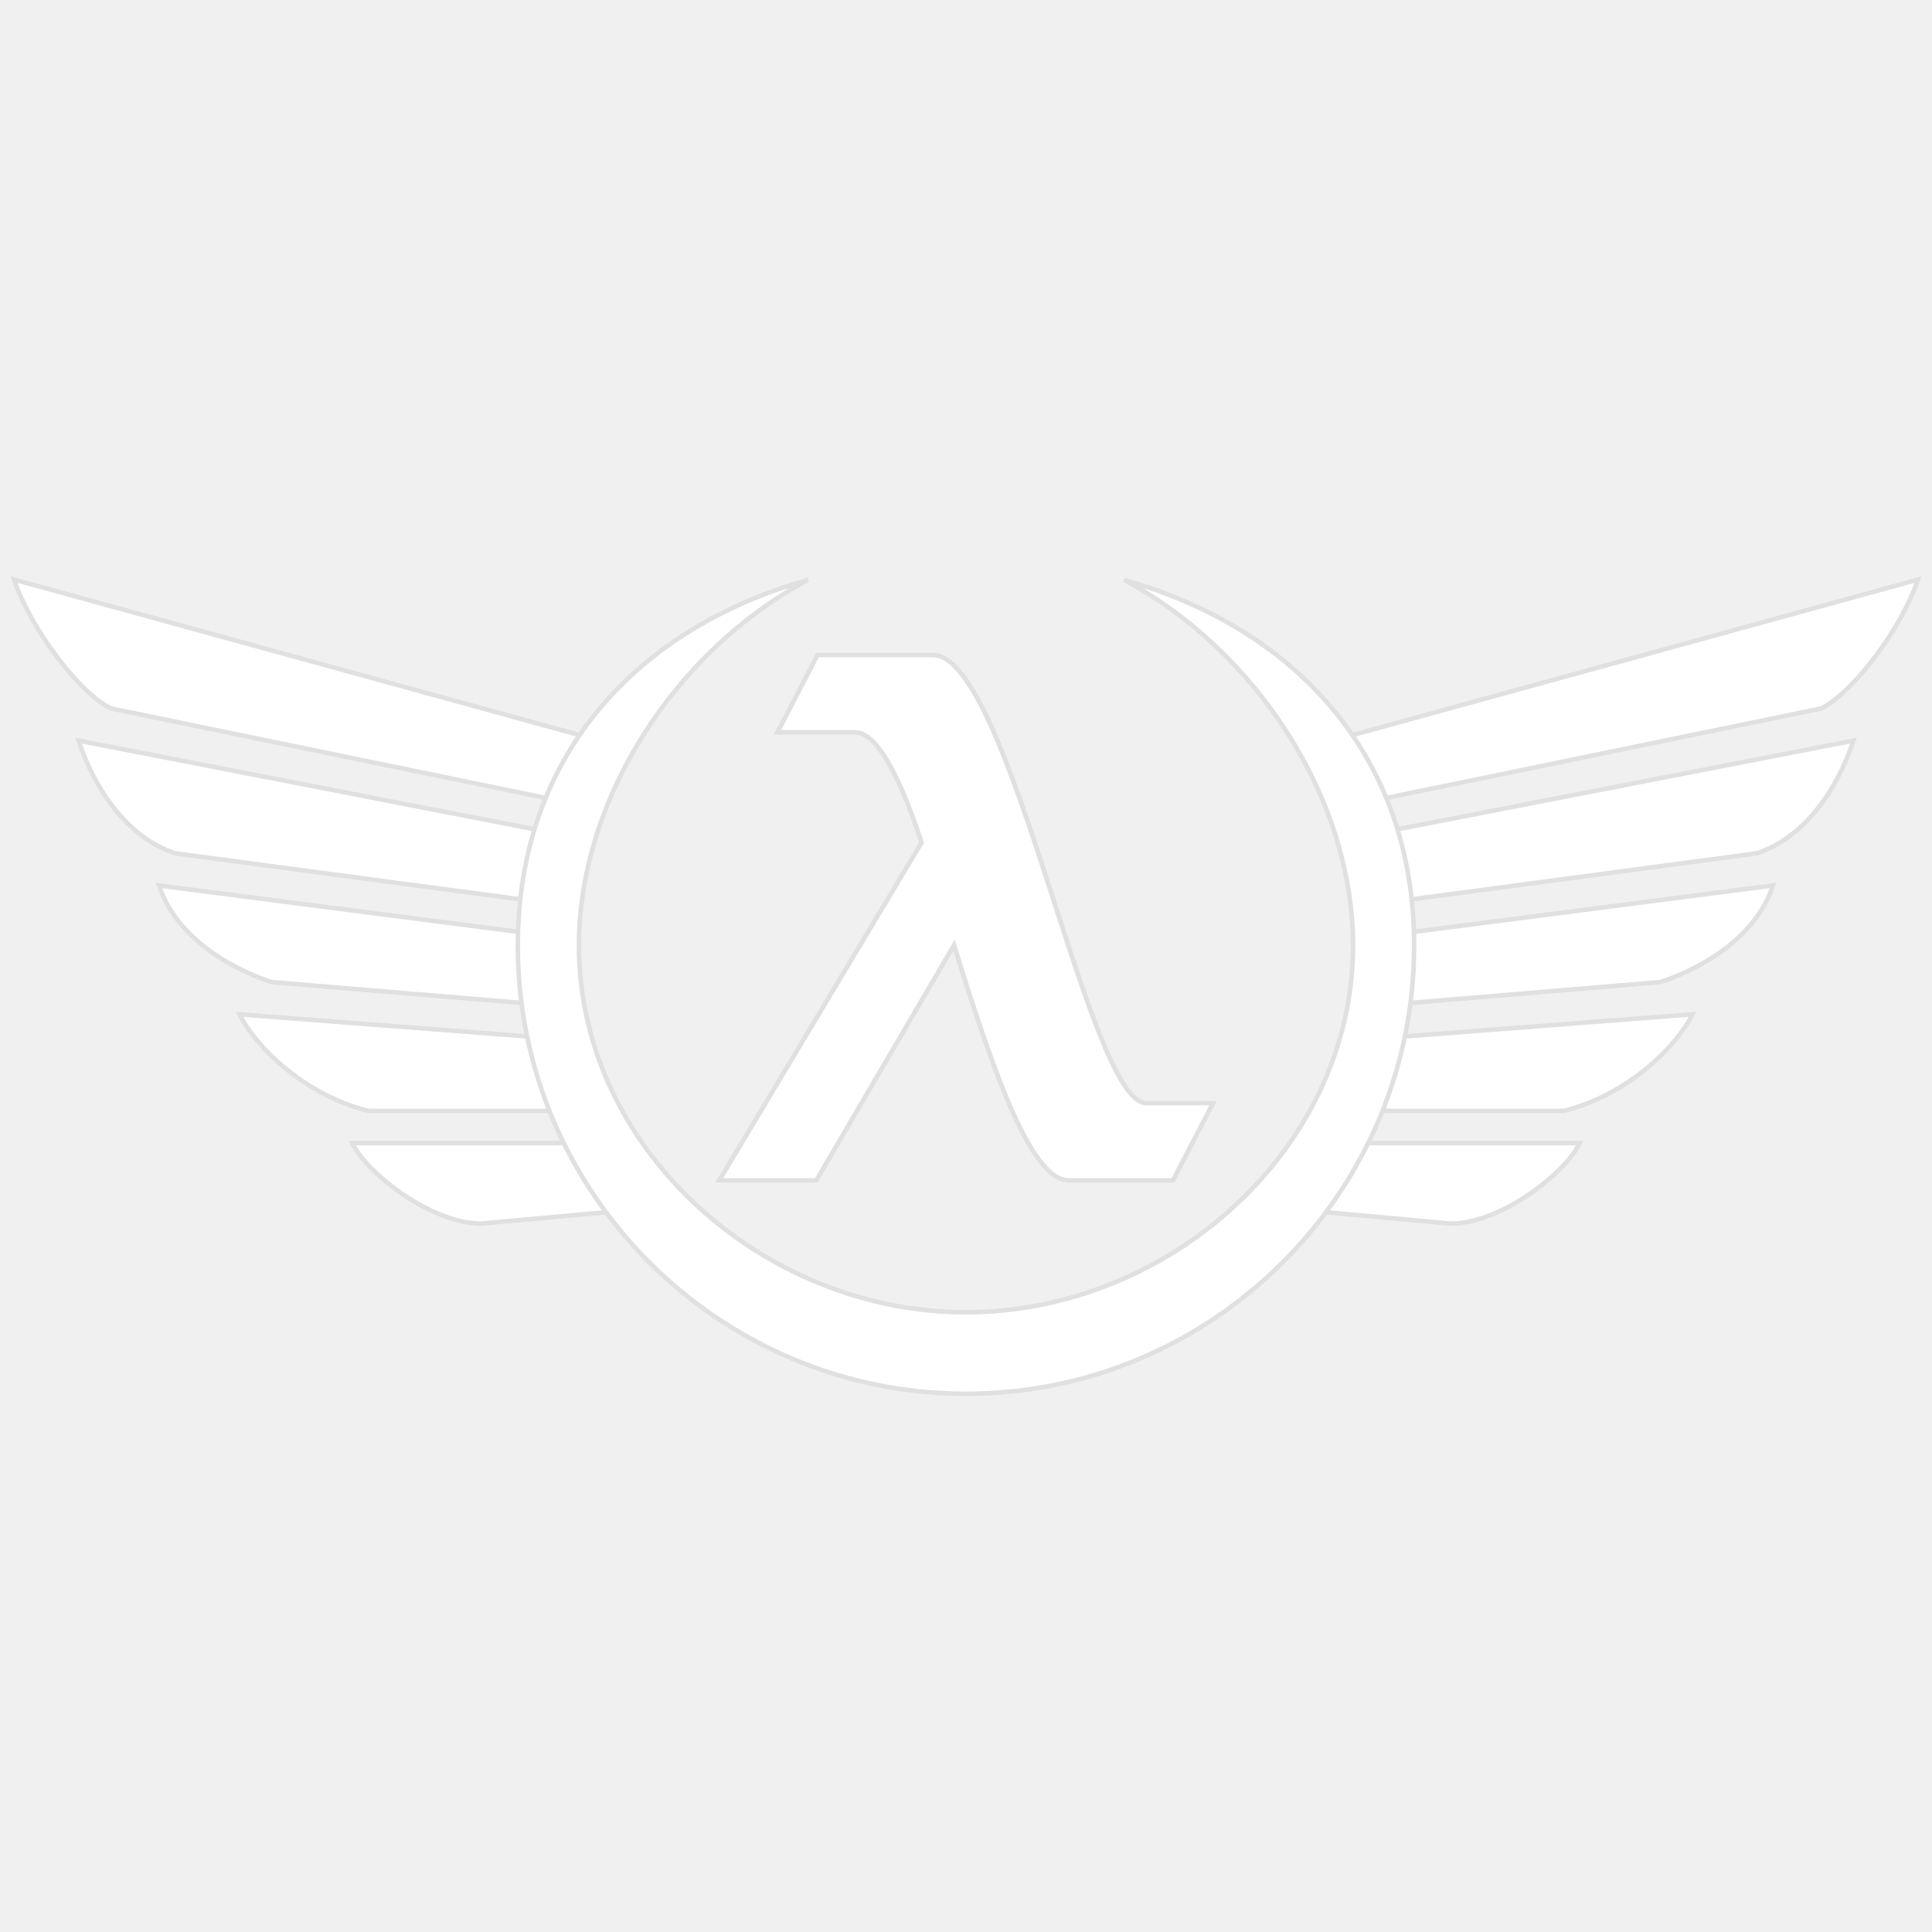
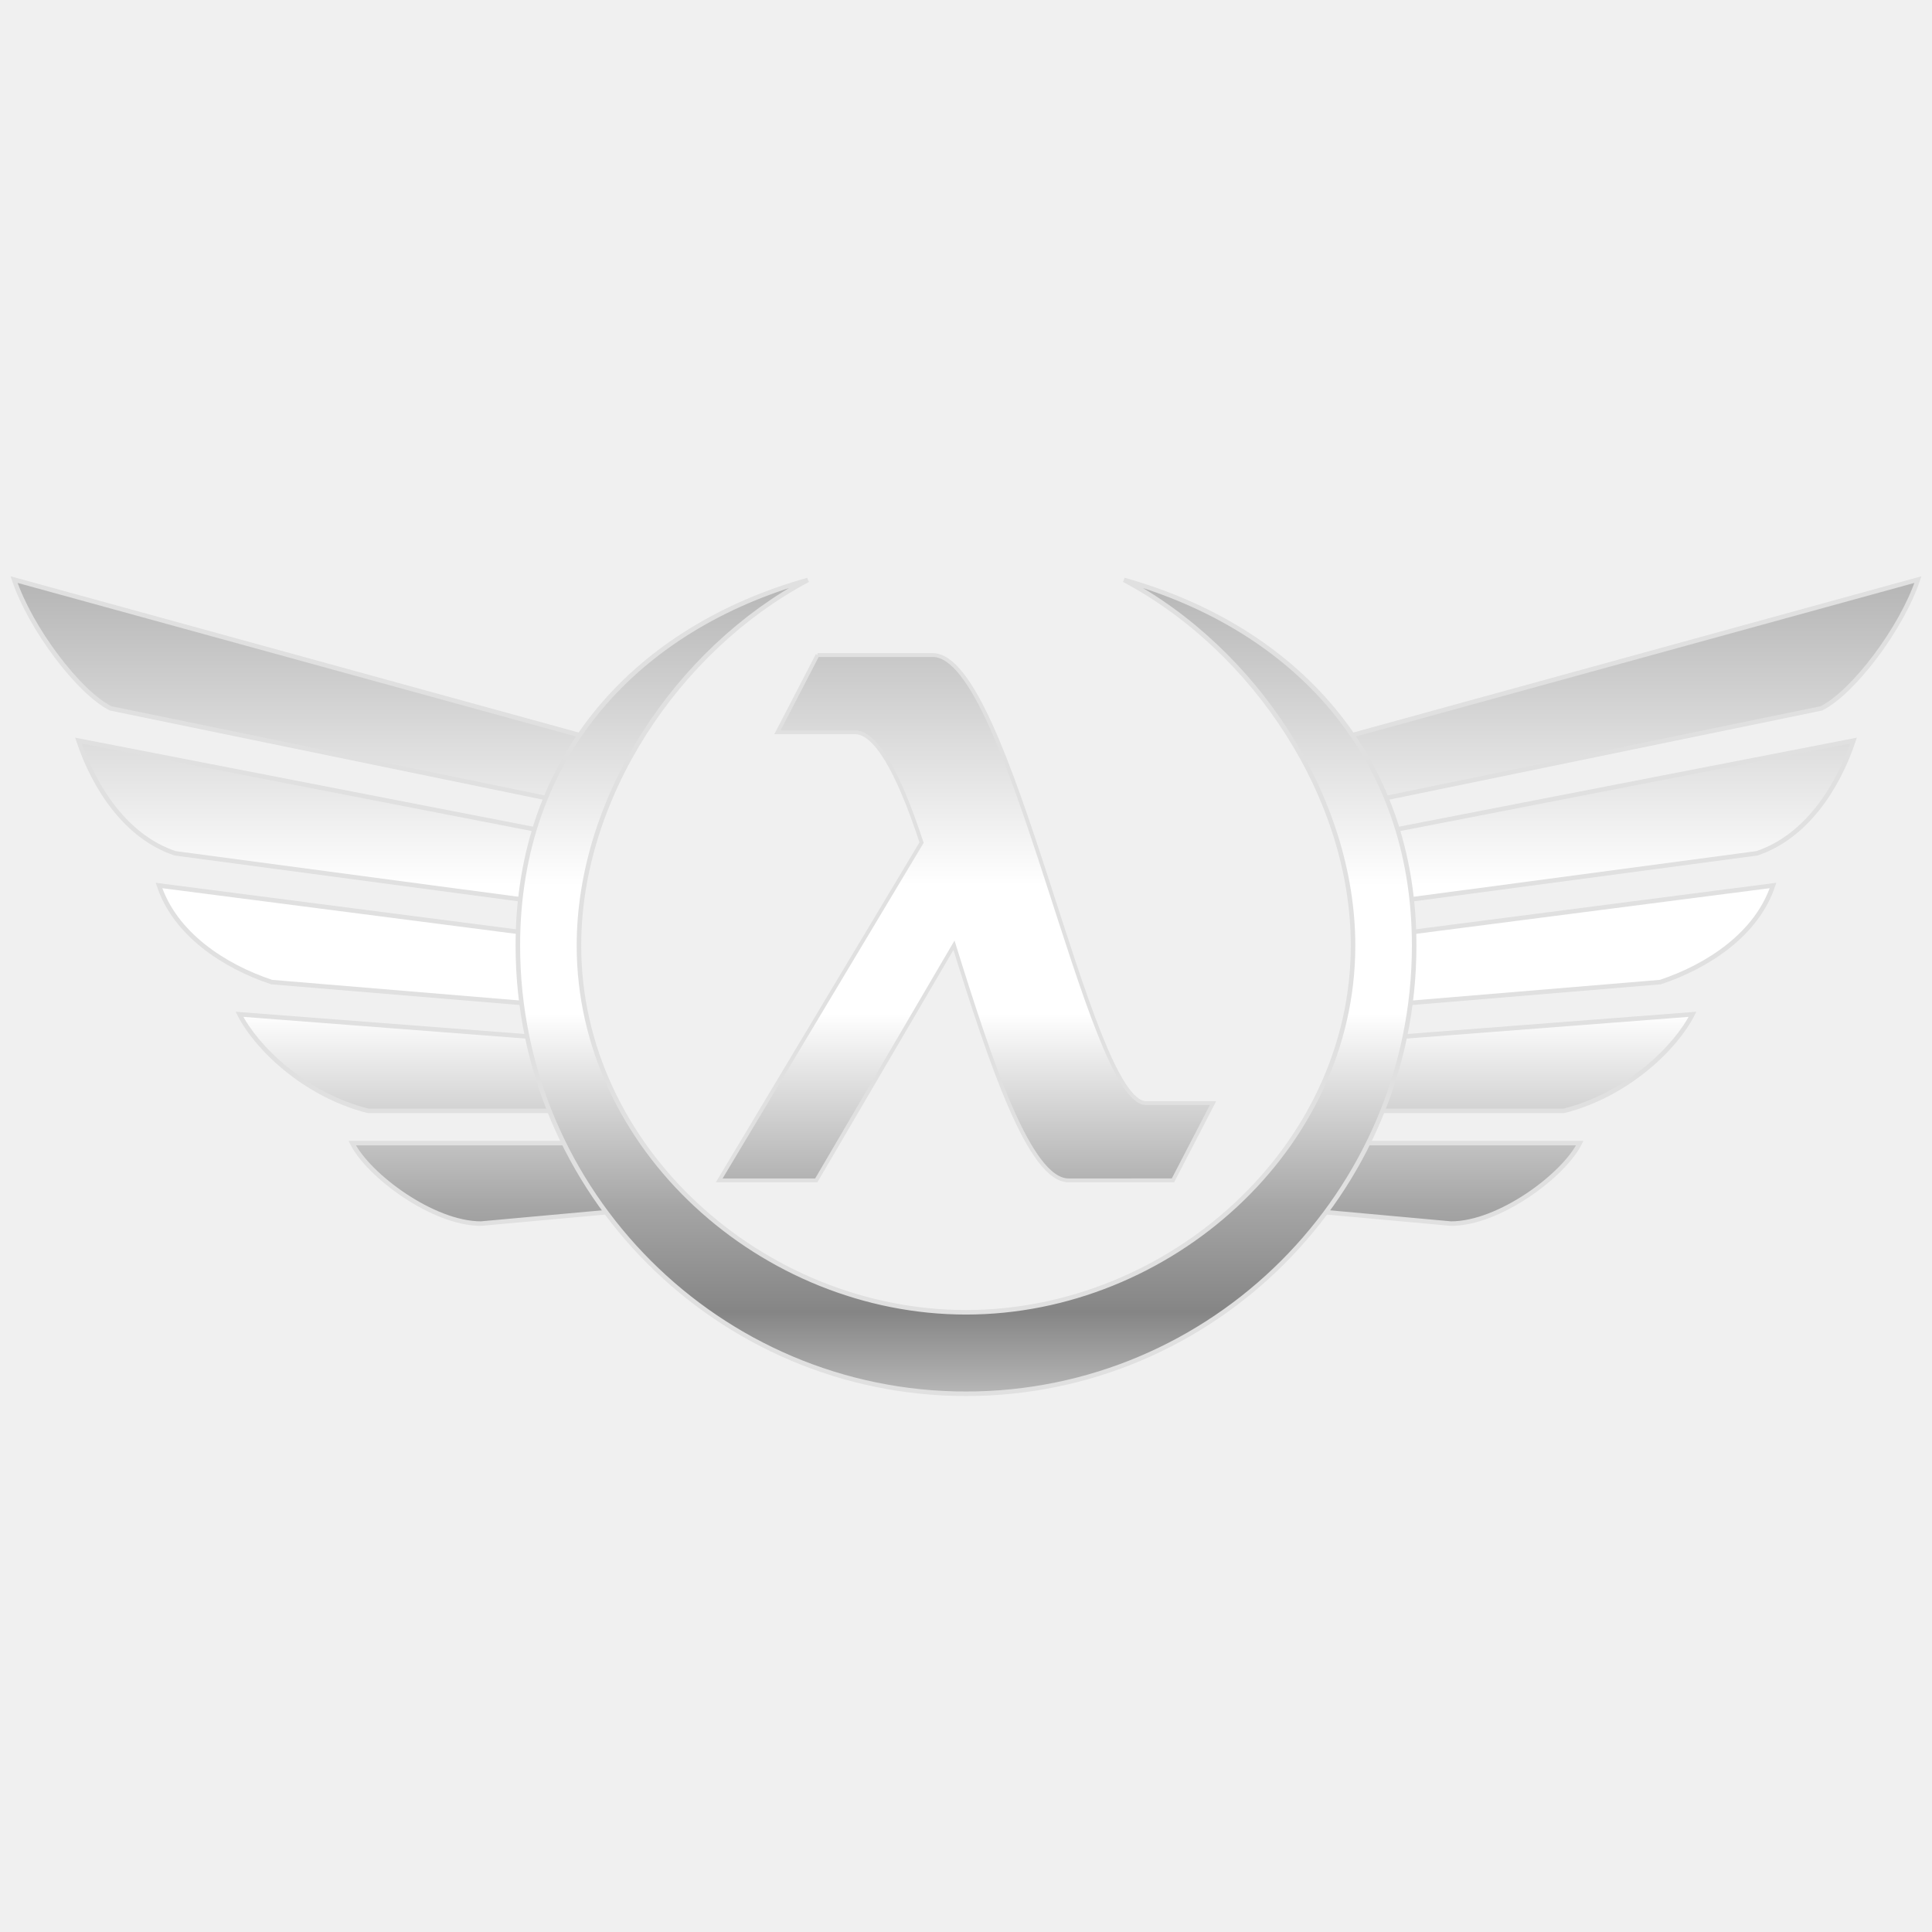
- <svg xmlns="http://www.w3.org/2000/svg" xmlns:ns1="http://www.openswatchbook.org/uri/2009/osb" xmlns:xlink="http://www.w3.org/1999/xlink" version="1.1" id="svg2" viewBox="0 0 120 120" height="128" width="128">
+ <svg xmlns="http://www.w3.org/2000/svg" xmlns:ns1="http://www.openswatchbook.org/uri/2009/osb" xmlns:xlink="http://www.w3.org/1999/xlink" width="128" height="128" viewBox="0 0 120 120" id="svg2" version="1.1">
  <defs id="defs4">
-     <linearGradient ns1:paint="solid" id="linearGradient4156">
-       <stop id="stop4158" offset="0" style="stop-color:#000000;stop-opacity:1;" />
+     <linearGradient id="linearGradient4598">
+       <stop style="stop-color:#bbbbbb;stop-opacity:1" offset="0" id="stop4586" />
+       <stop id="stop4588" offset="0.106" style="stop-color:#858585;stop-opacity:1" />
+       <stop id="stop4590" offset="0.231" style="stop-color:#a5a5a5;stop-opacity:1" />
+       <stop id="stop4592" offset="0.462" style="stop-color:#ffffff;stop-opacity:1" />
+       <stop style="stop-color:#ffffff;stop-opacity:1" offset="0.615" id="stop4594" />
+       <stop style="stop-color:#b1b1b1;stop-opacity:1" offset="1" id="stop4596" />
    </linearGradient>
-     <clipPath clipPathUnits="userSpaceOnUse" id="clipPath8838">
+     <linearGradient id="linearGradient4156" ns1:paint="solid">
+       <stop style="stop-color:#000000;stop-opacity:1;" offset="0" id="stop4158" />
+     </linearGradient>
+     <clipPath id="clipPath8838" clipPathUnits="userSpaceOnUse">
      <g id="use8840" />
    </clipPath>
-     <clipPath clipPathUnits="userSpaceOnUse" id="clipPath5145">
-       <path id="path5147" d="m 2.471,939.088 v 54.999 H 122.471 v -54.999 z m 60,3.43 a 25.306,25.306 0 0 1 25.305,25.305 25.306,25.306 0 0 1 -25.305,25.307 25.306,25.306 0 0 1 -25.305,-25.307 25.306,25.306 0 0 1 25.305,-25.305 z" style="opacity:1;fill:#68ffff;fill-opacity:0.431;fill-rule:evenodd;stroke:none;stroke-width:3.75;stroke-miterlimit:4;stroke-dasharray:none;stroke-opacity:1" />
+     <clipPath id="clipPath5145" clipPathUnits="userSpaceOnUse">
+       <path style="opacity:1;fill:#68ffff;fill-opacity:0.431;fill-rule:evenodd;stroke:none;stroke-width:3.75;stroke-miterlimit:4;stroke-dasharray:none;stroke-opacity:1" d="m 2.471,939.088 v 54.999 H 122.471 v -54.999 z m 60,3.43 a 25.306,25.306 0 0 1 25.305,25.305 25.306,25.306 0 0 1 -25.305,25.307 25.306,25.306 0 0 1 -25.305,-25.307 25.306,25.306 0 0 1 25.305,-25.305 z" id="path5147" />
    </clipPath>
+     <linearGradient xlink:href="#linearGradient4598" id="linearGradient4902" x1="62.471" y1="996.088" x2="62.471" y2="944.088" gradientUnits="userSpaceOnUse" />
+     <linearGradient xlink:href="#linearGradient4598" id="linearGradient4919" x1="232.828" y1="109.028" x2="232.828" y2="34.361" gradientUnits="userSpaceOnUse" />
+     <linearGradient xlink:href="#linearGradient4598" id="linearGradient4921" x1="223.069" y1="33.769" x2="223.069" y2="-14.231" gradientUnits="userSpaceOnUse" />
+     <linearGradient xlink:href="#linearGradient4598" id="linearGradient4935" gradientUnits="userSpaceOnUse" x1="3.129" y1="965.056" x2="43.486" y2="965.056" />
  </defs>
-   <g id="layer1" transform="translate(0,-932.3622)" style="display:inline" />
-   <g id="layer2" transform="translate(0,-932.3622)" style="display:inline">
-     <g id="g5013" transform="translate(-2.470685,23.27407)">
-       <g id="g5143" clip-path="url(#clipPath5145)" style="stroke:#e0e0e0;stroke-width:0.281;stroke-miterlimit:4;stroke-dasharray:none;stroke-opacity:1">
-         <use style="display:inline;stroke:#e0e0e0;stroke-width:0.281;stroke-miterlimit:4;stroke-dasharray:none;stroke-opacity:1" transform="matrix(-1,0,0,1,124.9414,0)" height="100%" width="100%" id="use4567" xlink:href="#g4518" y="0" x="0" />
-         <g style="display:inline;stroke:#e0e0e0;stroke-width:0.281;stroke-miterlimit:4;stroke-dasharray:none;stroke-opacity:1" transform="translate(-3.125,4.000004)" id="g4518">
-           <path style="fill:#ffffff;fill-opacity:1;fill-rule:evenodd;stroke:#e0e0e0;stroke-width:0.281;stroke-linecap:butt;stroke-linejoin:miter;stroke-miterlimit:4;stroke-dasharray:none;stroke-opacity:1" d="m 46.471,952.088 -40,-11 c 1,3 4,7 6,8 l 34,7 z" id="path3704" />
-           <path style="fill:#ffffff;fill-opacity:1;fill-rule:evenodd;stroke:#e0e0e0;stroke-width:0.281;stroke-linecap:butt;stroke-linejoin:miter;stroke-miterlimit:4;stroke-dasharray:none;stroke-opacity:1" d="m 46.471,958.088 -36,-7 c 1,3 3,6 6,7 l 30,4 z" id="path4511" />
-           <path style="fill:#ffffff;fill-opacity:1;fill-rule:evenodd;stroke:#e0e0e0;stroke-width:0.281;stroke-linecap:butt;stroke-linejoin:miter;stroke-miterlimit:4;stroke-dasharray:none;stroke-opacity:1" d="m 46.471,964.088 -31,-4 c 1,3 4,5 7,6 l 24,2 z" id="path4513" />
-           <path id="path4537" d="m 46.471,970.088 -26,-2 c 1,2 4,5 8,6 h 18 z" style="fill:#ffffff;fill-opacity:1;fill-rule:evenodd;stroke:#e0e0e0;stroke-width:0.281;stroke-linecap:butt;stroke-linejoin:miter;stroke-miterlimit:4;stroke-dasharray:none;stroke-opacity:1" />
-           <path style="fill:#ffffff;fill-opacity:1;fill-rule:evenodd;stroke:#e0e0e0;stroke-width:0.281;stroke-linecap:butt;stroke-linejoin:miter;stroke-miterlimit:4;stroke-dasharray:none;stroke-opacity:1" d="m 46.471,976.088 h -19 c 1,2 5,5 8,5 l 11,-1 z" id="path4543" />
+   <g style="display:inline" transform="translate(0,-932.3622)" id="layer1" />
+   <g style="display:inline" transform="translate(0,-932.3622)" id="layer2">
+     <g transform="translate(-2.470685,23.27407)" id="g5013" style="fill-opacity:1.0;fill:url(#linearGradient4902)">
+       <g style="stroke:#e0e0e0;stroke-width:0.281;stroke-miterlimit:4;stroke-dasharray:none;stroke-opacity:1;fill-opacity:1.0;fill:url(#linearGradient4902)" clip-path="url(#clipPath5145)" id="g5143">
+         <use x="0" y="0" xlink:href="#g4518" id="use4567" width="100%" height="100%" transform="matrix(-1,0,0,1,124.9414,0)" style="display:inline;stroke:#e0e0e0;stroke-width:0.281;stroke-miterlimit:4;stroke-dasharray:none;stroke-opacity:1;fill-opacity:1.0;fill:url(#linearGradient4935)" />
+         <g id="g4518" style="display:inline;stroke:#e0e0e0;stroke-width:0.281;stroke-miterlimit:4;stroke-dasharray:none;stroke-opacity:1;fill-opacity:1.0;fill:url(#linearGradient4902)">
+           <path id="path3704" d="M43.346 956.088C43.346 956.088 3.346 945.088 3.346 945.088C4.346 948.088 7.346 952.088 9.346 953.088C9.346 953.088 43.346 960.088 43.346 960.088C43.346 960.088 43.346 956.088 43.346 956.088" style="fill:url(#linearGradient4902);fill-opacity:1.0;fill-rule:evenodd;stroke:#e0e0e0;stroke-width:0.281;stroke-linecap:butt;stroke-linejoin:miter;stroke-miterlimit:4;stroke-dasharray:none;stroke-opacity:1" />
+           <path id="path4511" d="M43.346 962.088C43.346 962.088 7.346 955.088 7.346 955.088C8.346 958.088 10.346 961.088 13.346 962.088C13.346 962.088 43.346 966.088 43.346 966.088C43.346 966.088 43.346 962.088 43.346 962.088" style="fill:url(#linearGradient4902);fill-opacity:1.0;fill-rule:evenodd;stroke:#e0e0e0;stroke-width:0.281;stroke-linecap:butt;stroke-linejoin:miter;stroke-miterlimit:4;stroke-dasharray:none;stroke-opacity:1" />
+           <path id="path4513" d="M43.346 968.088C43.346 968.088 12.346 964.088 12.346 964.088C13.346 967.088 16.346 969.088 19.346 970.088C19.346 970.088 43.346 972.088 43.346 972.088C43.346 972.088 43.346 968.088 43.346 968.088" style="fill:url(#linearGradient4902);fill-opacity:1.0;fill-rule:evenodd;stroke:#e0e0e0;stroke-width:0.281;stroke-linecap:butt;stroke-linejoin:miter;stroke-miterlimit:4;stroke-dasharray:none;stroke-opacity:1" />
+           <path style="fill:url(#linearGradient4902);fill-opacity:1.0;fill-rule:evenodd;stroke:#e0e0e0;stroke-width:0.281;stroke-linecap:butt;stroke-linejoin:miter;stroke-miterlimit:4;stroke-dasharray:none;stroke-opacity:1" d="M43.346 974.088C43.346 974.088 17.346 972.088 17.346 972.088C18.346 974.088 21.346 977.088 25.346 978.088C25.346 978.088 43.346 978.088 43.346 978.088C43.346 978.088 43.346 974.088 43.346 974.088" id="path4537" />
+           <path id="path4543" d="M43.346 980.088C43.346 980.088 24.346 980.088 24.346 980.088C25.346 982.088 29.346 985.088 32.346 985.088C32.346 985.088 43.346 984.088 43.346 984.088C43.346 984.088 43.346 980.088 43.346 980.088" style="fill:url(#linearGradient4902);fill-opacity:1.0;fill-rule:evenodd;stroke:#e0e0e0;stroke-width:0.281;stroke-linecap:butt;stroke-linejoin:miter;stroke-miterlimit:4;stroke-dasharray:none;stroke-opacity:1" />
        </g>
      </g>
-       <g style="display:none;fill:#ffffff;fill-opacity:1" transform="matrix(1.265281,0,0,1.265281,-0.253807,922.3331)" id="g4937">
-         <path d="M 36.538,25.417 7.049,18.847 C 0.657,17.423 0.725,17.804 0.579,18.845 0.441,19.824 1.72,22.021 4.754,23.28 10.096,25.495 34.088,27.837 34.088,27.837 Z" style="fill:#ffffff;fill-opacity:1;fill-rule:evenodd;stroke:none;stroke-width:0.989;stroke-linecap:butt;stroke-linejoin:miter;stroke-opacity:1" id="use4649" />
-         <use x="0" y="0" xlink:href="#use4649" transform="matrix(0.886327,-0.1364236,0.1989268,0.9848077,-0.2514402,7.917731)" id="use4927" width="100%" height="100%" style="fill:#ffffff;fill-opacity:1;stroke:none" />
-         <use x="0" y="0" xlink:href="#use4649" transform="matrix(0.7517541,-0.2388463,0.3918094,0.9396926,1.065859,15.30127)" id="use4929" width="100%" height="100%" style="fill:#ffffff;fill-opacity:1;stroke:none" />
-         <use x="0" y="0" xlink:href="#use4649" transform="matrix(0.6062178,-0.3055237,0.572787,0.8660254,3.459529,22.33287)" id="use4931" width="100%" height="100%" style="fill:#ffffff;fill-opacity:1;stroke:none" />
-         <use x="0" y="0" xlink:href="#use4649" transform="matrix(0.4596267,-0.3366631,0.7363608,0.7660444,7.094191,28.65595)" id="use4933" width="100%" height="100%" style="fill:#ffffff;fill-opacity:1;stroke:none" />
+       <g style="display:inline;fill:url(#linearGradient4902);fill-opacity:1.0;stroke:#e0e0e0;stroke-width:0.238;stroke-miterlimit:4;stroke-dasharray:none;stroke-opacity:1" id="g4152">
+         <path id="path3338" d="M53.248 949.774C53.248 949.774 50.76 954.572 50.76 954.572C50.76 954.572 55.582 954.572 55.582 954.572C56.83 954.572 58.224 956.896 59.711 961.423C59.711 961.423 47.144 982.403 47.144 982.403C47.144 982.403 53.171 982.403 53.171 982.403C53.171 982.403 61.724 967.799 61.724 967.799C63.994 975.083 66.418 982.403 68.841 982.403C68.841 982.403 75.326 982.402 75.326 982.402C75.326 982.402 77.814 977.604 77.814 977.604C77.814 977.604 73.662 977.604 73.662 977.604C70.046 977.604 65.224 949.774 60.403 949.774C60.403 949.774 53.248 949.774 53.248 949.774" style="fill:url(#linearGradient4902);fill-opacity:1.0;fill-rule:evenodd;stroke:#e0e0e0;stroke-width:0.238;stroke-linecap:butt;stroke-linejoin:miter;stroke-miterlimit:4;stroke-dasharray:none;stroke-opacity:1" />
      </g>
-       <use style="display:none;fill:#ffffff;fill-opacity:1" height="100%" width="100%" transform="matrix(-1,0,0,1,124.9414,0)" id="use4968" xlink:href="#g4937" y="0" x="0" />
-       <g id="g4152" transform="matrix(1.205359,0,0,1.159616,0.1350188,922.8431)" style="display:inline;fill:#ffffff;fill-opacity:1;stroke:#e0e0e0;stroke-width:0.238;stroke-miterlimit:4;stroke-dasharray:none;stroke-opacity:1">
-         <path style="fill:#ffffff;fill-opacity:1;fill-rule:evenodd;stroke:#e0e0e0;stroke-width:0.238;stroke-linecap:butt;stroke-linejoin:miter;stroke-miterlimit:4;stroke-dasharray:none;stroke-opacity:1" d="M 44.064,23.224 42,27.361 h 4 c 1.036,0 2.192,2.005 3.426,5.908 L 39,51.361 h 5 l 7.096,-12.594 c 1.883,6.282 3.894,12.594 5.904,12.594 l 5.38,-4.4e-5 2.064,-4.138 H 61 c -3,0 -7,-24 -11,-24 z" id="path3338" />
-       </g>
-       <path id="path4979" d="m 52.652,945.109 c -10.509,2.956 -18.018,10.829 -18.018,22.713 0,15.344 12.493,27.836 27.836,27.836 15.344,0 27.836,-12.493 27.836,-27.836 0,-11.884 -7.509,-19.757 -18.018,-22.713 8.156,4.342 14.222,13.538 14.222,22.713 0,12.608 -11.432,22.775 -24.04,22.775 -12.608,0 -24.04,-10.167 -24.04,-22.775 0,-9.175 6.066,-18.371 14.222,-22.713 z" style="color:#000000;font-style:normal;font-variant:normal;font-weight:normal;font-stretch:normal;font-size:medium;line-height:normal;font-family:sans-serif;text-indent:0;text-align:start;text-decoration:none;text-decoration-line:none;text-decoration-style:solid;text-decoration-color:#000000;letter-spacing:normal;word-spacing:normal;text-transform:none;writing-mode:lr-tb;direction:ltr;baseline-shift:baseline;text-anchor:start;white-space:normal;clip-rule:nonzero;display:inline;overflow:visible;visibility:visible;opacity:1;isolation:auto;mix-blend-mode:normal;color-interpolation:sRGB;color-interpolation-filters:linearRGB;solid-color:#000000;solid-opacity:1;fill:#ffffff;fill-opacity:1;fill-rule:evenodd;stroke:#e0e0e0;stroke-width:0.281;stroke-linecap:butt;stroke-linejoin:miter;stroke-miterlimit:4;stroke-dasharray:none;stroke-dashoffset:0;stroke-opacity:1;color-rendering:auto;image-rendering:auto;shape-rendering:auto;text-rendering:auto;enable-background:accumulate" />
+       <path style="color:#000000;font-style:normal;font-variant:normal;font-weight:normal;font-stretch:normal;font-size:medium;line-height:normal;font-family:sans-serif;text-indent:0;text-align:start;text-decoration:none;text-decoration-line:none;text-decoration-style:solid;text-decoration-color:#000000;letter-spacing:normal;word-spacing:normal;text-transform:none;writing-mode:lr-tb;direction:ltr;baseline-shift:baseline;text-anchor:start;white-space:normal;clip-rule:nonzero;display:inline;overflow:visible;visibility:visible;opacity:1;isolation:auto;mix-blend-mode:normal;color-interpolation:sRGB;color-interpolation-filters:linearRGB;solid-color:#000000;solid-opacity:1;fill:url(#linearGradient4902);fill-opacity:1.0;fill-rule:evenodd;stroke:#e0e0e0;stroke-width:0.281;stroke-linecap:butt;stroke-linejoin:miter;stroke-miterlimit:4;stroke-dasharray:none;stroke-dashoffset:0;stroke-opacity:1;color-rendering:auto;image-rendering:auto;shape-rendering:auto;text-rendering:auto;enable-background:accumulate" d="M52.652 945.109C42.144 948.065 34.635 955.938 34.635 967.822C34.635 983.166 47.127 995.658 62.471 995.658C77.814 995.658 90.307 983.166 90.307 967.822C90.307 955.938 82.798 948.065 72.289 945.109C80.445 949.451 86.511 958.647 86.511 967.822C86.511 980.431 75.079 990.597 62.471 990.597C49.862 990.597 38.43 980.431 38.43 967.822C38.43 958.647 44.496 949.451 52.652 945.109C52.652 945.109 52.652 945.109 52.652 945.109" id="path4979" />
    </g>
  </g>
-   <g id="layer3" style="display:none" transform="translate(0,-8.000007)">
-     <g aria-label="Blamod" transform="matrix(0.9374999,0,0,0.9374999,-21.77083,38.36809)" style="font-style:italic;font-variant:normal;font-weight:800;font-stretch:normal;font-size:42.667px;line-height:125%;font-family:Overpass;-inkscape-font-specification:'Overpass, Ultra-Bold Italic';font-variant-ligatures:normal;font-variant-caps:normal;font-variant-numeric:normal;font-feature-settings:normal;text-align:start;letter-spacing:-1.5px;word-spacing:0px;writing-mode:lr-tb;text-anchor:start;display:none;fill:#ffffff;fill-opacity:1;stroke:#e0e0e0;stroke-width:0.3;stroke-linecap:butt;stroke-linejoin:miter;stroke-miterlimit:4;stroke-dasharray:none;stroke-opacity:1" id="flowRoot4532">
-       <path d="m 155.661,10.687 -5.248,29.867 h 13.824 c 7.979,0 11.477,-4.352 11.477,-9.344 0,-2.688 -1.28,-5.035 -3.755,-6.101 3.2,-1.536 4.565,-4.565 4.565,-7.637 0,-3.328 -2.219,-6.784 -8.235,-6.784 z m 10.027,11.733 h -6.315 l 1.109,-6.357 h 7.125 c 2.517,0 3.157,1.621 3.157,2.816 0,1.835 -1.493,3.541 -5.077,3.541 z m -1.493,12.757 h -7.083 l 1.323,-7.381 h 7.381 c 2.773,0 3.755,1.493 3.755,3.456 0,2.517 -2.048,3.925 -5.376,3.925 z" id="path12360" style="display:none" />
-       <path d="m 176.913,40.554 h 5.461 l 5.461,-30.805 -5.845,1.835 z" id="path12362" style="display:none" />
-       <path d="m 198.691,40.554 h 5.419 l 2.261,-12.971 c 0.171,-1.024 0.299,-1.963 0.299,-2.56 0,-5.504 -4.949,-6.784 -7.765,-6.784 -3.584,0 -6.357,1.152 -8.576,2.56 l 0.811,4.48 c 2.048,-1.28 4.523,-2.176 6.869,-2.176 1.92,0 3.243,0.811 3.243,2.603 0,0.299 -0.043,0.768 -0.171,1.365 l -0.171,0.853 c -1.195,-0.725 -2.944,-1.28 -4.693,-1.28 -5.76,0 -9.728,3.029 -9.728,8.064 0,3.968 3.029,6.357 6.741,6.357 2.432,0 4.651,-1.024 5.803,-2.219 z m -3.925,-4.352 c -1.749,0 -2.816,-0.811 -2.816,-2.005 0,-2.048 2.091,-2.859 4.181,-2.859 1.707,0 3.072,0.341 4.053,0.768 l -0.427,2.304 c -1.195,0.981 -2.731,1.792 -4.992,1.792 z" id="path12364" style="display:none" />
-       <path d="m 207.747,40.554 h 5.461 l 2.261,-12.885 c 0.64,-3.584 3.243,-4.181 4.267,-4.181 0.811,0 2.603,0.427 2.603,2.987 0,0.384 -0.043,0.768 -0.128,1.237 l -2.261,12.843 h 5.632 l 2.261,-12.885 c 0.64,-3.584 3.115,-4.181 4.181,-4.181 0.811,0 2.603,0.427 2.603,2.987 0,0.384 -0.043,0.768 -0.128,1.237 l -2.261,12.843 h 5.632 l 2.432,-13.696 c 0.128,-0.725 0.171,-1.408 0.171,-2.005 0,-4.992 -3.883,-6.613 -6.528,-6.613 -2.859,0 -5.12,1.067 -6.912,3.2 -0.768,-1.92 -2.645,-3.2 -4.736,-3.2 -2.304,0 -4.309,0.981 -5.675,2.517 l 0.341,-2.005 h -5.376 z" id="path12366" style="display:none" />
-       <path d="m 251.213,41.066 c 6.571,0 11.221,-5.461 11.221,-13.525 0,-5.547 -3.157,-9.301 -8.32,-9.301 -6.869,0 -11.52,5.547 -11.52,13.269 0,6.144 2.901,9.557 8.619,9.557 z m 0.469,-5.376 c -2.432,0 -3.627,-1.707 -3.627,-4.992 0,-3.968 2.261,-7.125 5.248,-7.125 2.475,0 3.669,1.792 3.669,4.907 0,4.181 -2.261,7.211 -5.291,7.211 z" id="path12368" style="display:none" />
-       <path d="m 270.965,41.066 c 2.091,0 3.925,-0.896 5.077,-2.475 l -0.341,1.963 h 5.376 l 5.419,-30.805 -5.845,1.835 -1.536,8.747 c -0.597,-1.024 -1.877,-2.091 -4.309,-2.091 -5.547,0 -10.795,5.035 -10.795,13.867 0,5.333 2.603,8.96 6.955,8.96 z m 1.92,-5.333 c -2.347,0 -3.413,-1.792 -3.413,-4.395 0,-4.224 2.005,-7.765 5.632,-7.765 1.707,0 2.731,0.853 3.157,1.835 l -1.493,8.533 c -0.853,1.067 -2.389,1.792 -3.883,1.792 z" id="path12370" style="display:none" />
+   <g transform="translate(0,-8.000007)" style="display:inline" id="layer3">
+     <g id="flowRoot4532" style="font-style:italic;font-variant:normal;font-weight:800;font-stretch:normal;font-size:42.667px;line-height:125%;font-family:Overpass;-inkscape-font-specification:'Overpass, Ultra-Bold Italic';font-variant-ligatures:normal;font-variant-caps:normal;font-variant-numeric:normal;font-feature-settings:normal;text-align:start;letter-spacing:-1.5px;word-spacing:0px;writing-mode:lr-tb;text-anchor:start;display:none;fill:#ffffff;fill-opacity:1;stroke:#e0e0e0;stroke-width:0.3;stroke-linecap:butt;stroke-linejoin:miter;stroke-miterlimit:4;stroke-dasharray:none;stroke-opacity:1" transform="matrix(0.9374999,0,0,0.9374999,-21.77083,38.36809)" aria-label="Blamod">
+       <path style="display:none" id="path12360" d="m 155.661,10.687 -5.248,29.867 h 13.824 c 7.979,0 11.477,-4.352 11.477,-9.344 0,-2.688 -1.28,-5.035 -3.755,-6.101 3.2,-1.536 4.565,-4.565 4.565,-7.637 0,-3.328 -2.219,-6.784 -8.235,-6.784 z m 10.027,11.733 h -6.315 l 1.109,-6.357 h 7.125 c 2.517,0 3.157,1.621 3.157,2.816 0,1.835 -1.493,3.541 -5.077,3.541 z m -1.493,12.757 h -7.083 l 1.323,-7.381 h 7.381 c 2.773,0 3.755,1.493 3.755,3.456 0,2.517 -2.048,3.925 -5.376,3.925 z" />
+       <path style="display:none" id="path12362" d="m 176.913,40.554 h 5.461 l 5.461,-30.805 -5.845,1.835 z" />
+       <path style="display:none" id="path12364" d="m 198.691,40.554 h 5.419 l 2.261,-12.971 c 0.171,-1.024 0.299,-1.963 0.299,-2.56 0,-5.504 -4.949,-6.784 -7.765,-6.784 -3.584,0 -6.357,1.152 -8.576,2.56 l 0.811,4.48 c 2.048,-1.28 4.523,-2.176 6.869,-2.176 1.92,0 3.243,0.811 3.243,2.603 0,0.299 -0.043,0.768 -0.171,1.365 l -0.171,0.853 c -1.195,-0.725 -2.944,-1.28 -4.693,-1.28 -5.76,0 -9.728,3.029 -9.728,8.064 0,3.968 3.029,6.357 6.741,6.357 2.432,0 4.651,-1.024 5.803,-2.219 z m -3.925,-4.352 c -1.749,0 -2.816,-0.811 -2.816,-2.005 0,-2.048 2.091,-2.859 4.181,-2.859 1.707,0 3.072,0.341 4.053,0.768 l -0.427,2.304 c -1.195,0.981 -2.731,1.792 -4.992,1.792 z" />
+       <path style="display:none" id="path12366" d="m 207.747,40.554 h 5.461 l 2.261,-12.885 c 0.64,-3.584 3.243,-4.181 4.267,-4.181 0.811,0 2.603,0.427 2.603,2.987 0,0.384 -0.043,0.768 -0.128,1.237 l -2.261,12.843 h 5.632 l 2.261,-12.885 c 0.64,-3.584 3.115,-4.181 4.181,-4.181 0.811,0 2.603,0.427 2.603,2.987 0,0.384 -0.043,0.768 -0.128,1.237 l -2.261,12.843 h 5.632 l 2.432,-13.696 c 0.128,-0.725 0.171,-1.408 0.171,-2.005 0,-4.992 -3.883,-6.613 -6.528,-6.613 -2.859,0 -5.12,1.067 -6.912,3.2 -0.768,-1.92 -2.645,-3.2 -4.736,-3.2 -2.304,0 -4.309,0.981 -5.675,2.517 l 0.341,-2.005 h -5.376 z" />
+       <path style="display:none" id="path12368" d="m 251.213,41.066 c 6.571,0 11.221,-5.461 11.221,-13.525 0,-5.547 -3.157,-9.301 -8.32,-9.301 -6.869,0 -11.52,5.547 -11.52,13.269 0,6.144 2.901,9.557 8.619,9.557 z m 0.469,-5.376 c -2.432,0 -3.627,-1.707 -3.627,-4.992 0,-3.968 2.261,-7.125 5.248,-7.125 2.475,0 3.669,1.792 3.669,4.907 0,4.181 -2.261,7.211 -5.291,7.211 z" />
+       <path style="display:none" id="path12370" d="m 270.965,41.066 c 2.091,0 3.925,-0.896 5.077,-2.475 l -0.341,1.963 h 5.376 l 5.419,-30.805 -5.845,1.835 -1.536,8.747 c -0.597,-1.024 -1.877,-2.091 -4.309,-2.091 -5.547,0 -10.795,5.035 -10.795,13.867 0,5.333 2.603,8.96 6.955,8.96 z m 1.92,-5.333 c -2.347,0 -3.413,-1.792 -3.413,-4.395 0,-4.224 2.005,-7.765 5.632,-7.765 1.707,0 2.731,0.853 3.157,1.835 l -1.493,8.533 c -0.853,1.067 -2.389,1.792 -3.883,1.792 z" />
    </g>
-     <flowRoot transform="matrix(0.9374999,0,0,0.9374999,10.87248,71.34145)" style="font-style:italic;font-variant:normal;font-weight:normal;font-stretch:normal;font-size:18.667px;line-height:125%;font-family:Overpass;-inkscape-font-specification:'Overpass, Italic';font-variant-ligatures:normal;font-variant-caps:normal;font-variant-numeric:normal;font-feature-settings:normal;text-align:end;letter-spacing:2.5px;word-spacing:0px;writing-mode:lr-tb;text-anchor:end;fill:#ffffff;fill-opacity:1;stroke:#e0e0e0;stroke-width:0.3;stroke-linecap:butt;stroke-linejoin:miter;stroke-miterlimit:4;stroke-dasharray:none;stroke-opacity:1" id="flowRoot4531" xml:space="preserve">
-       <flowRegion style="font-style:italic;font-variant:normal;font-weight:normal;font-stretch:normal;font-size:18.667px;font-family:Overpass;-inkscape-font-specification:'Overpass, Italic';font-variant-ligatures:normal;font-variant-caps:normal;font-variant-numeric:normal;font-feature-settings:normal;text-align:end;letter-spacing:2.5px;word-spacing:0px;writing-mode:lr-tb;text-anchor:end;fill:#ffffff;fill-opacity:1;stroke:#e0e0e0;stroke-width:0.3;stroke-miterlimit:4;stroke-dasharray:none;stroke-opacity:1" id="flowRegion4525">
-         <rect rx="0" ry="8.401031e-010" style="font-style:italic;font-variant:normal;font-weight:normal;font-stretch:normal;font-size:18.667px;font-family:Overpass;-inkscape-font-specification:'Overpass, Italic';font-variant-ligatures:normal;font-variant-caps:normal;font-variant-numeric:normal;font-feature-settings:normal;text-align:end;letter-spacing:2.5px;word-spacing:0px;writing-mode:lr-tb;text-anchor:end;fill:#ffffff;fill-opacity:1;stroke:#e0e0e0;stroke-width:0.3;stroke-miterlimit:4;stroke-dasharray:none;stroke-opacity:1" y="3.814" x="132.741" height="32" width="117.333" id="rect4523" />
+     <flowRoot xml:space="preserve" id="flowRoot4531" style="font-style:italic;font-variant:normal;font-weight:normal;font-stretch:normal;font-size:18.667px;line-height:125%;font-family:Overpass;-inkscape-font-specification:'Overpass, Italic';font-variant-ligatures:normal;font-variant-caps:normal;font-variant-numeric:normal;font-feature-settings:normal;text-align:end;letter-spacing:2.5px;word-spacing:0px;writing-mode:lr;text-anchor:end;fill:url(#linearGradient4921);fill-opacity:1;stroke:#e0e0e0;stroke-width:0.3;stroke-linecap:butt;stroke-linejoin:miter;stroke-miterlimit:4;stroke-dasharray:none;stroke-opacity:1" transform="matrix(0.9374999,0,0,0.9374999,10.87248,71.34145)">
+       <flowRegion id="flowRegion4525" style="font-style:italic;font-variant:normal;font-weight:normal;font-stretch:normal;font-size:18.667px;font-family:Overpass;-inkscape-font-specification:'Overpass, Italic';font-variant-ligatures:normal;font-variant-caps:normal;font-variant-numeric:normal;font-feature-settings:normal;text-align:end;letter-spacing:2.5px;word-spacing:0px;writing-mode:lr;text-anchor:end;fill:url(#linearGradient4921);fill-opacity:1;stroke:#e0e0e0;stroke-width:0.3;stroke-miterlimit:4;stroke-dasharray:none;stroke-opacity:1;">
+         <rect id="rect4523" width="117.333" height="32" x="132.741" y="3.814" style="font-style:italic;font-variant:normal;font-weight:normal;font-stretch:normal;font-size:18.667px;font-family:Overpass;-inkscape-font-specification:'Overpass, Italic';font-variant-ligatures:normal;font-variant-caps:normal;font-variant-numeric:normal;font-feature-settings:normal;text-align:end;letter-spacing:2.5px;word-spacing:0px;writing-mode:lr;text-anchor:end;fill:url(#linearGradient4921);fill-opacity:1;stroke:#e0e0e0;stroke-width:0.3;stroke-miterlimit:4;stroke-dasharray:none;stroke-opacity:1;" ry="8.401031e-010" rx="0" />
      </flowRegion>
-       <flowPara id="flowPara12358">REBORN</flowPara>
+       <flowPara id="flowPara4600">REBORN</flowPara>
    </flowRoot>
-     <flowRoot xml:space="preserve" id="flowRoot12429" style="font-style:italic;font-variant:normal;font-weight:bold;font-stretch:normal;font-size:42.667px;line-height:125%;font-family:Overpass;-inkscape-font-specification:'Overpass, Bold Italic';font-variant-ligatures:normal;font-variant-caps:normal;font-variant-numeric:normal;font-feature-settings:normal;text-align:start;letter-spacing:-1.5px;word-spacing:0px;writing-mode:lr-tb;text-anchor:start;fill:#ffffff;fill-opacity:1;stroke:#e0e0e0;stroke-width:0.3;stroke-linecap:butt;stroke-linejoin:miter;stroke-miterlimit:4;stroke-dasharray:none;stroke-opacity:1" transform="matrix(0.9374999,0,0,0.9374999,1.724204,10.78636)">
-       <flowRegion id="flowRegion12431" style="font-style:italic;font-variant:normal;font-weight:bold;font-stretch:normal;font-size:42.667px;font-family:Overpass;-inkscape-font-specification:'Overpass, Bold Italic';font-variant-ligatures:normal;font-variant-caps:normal;font-variant-numeric:normal;font-feature-settings:normal;text-align:start;letter-spacing:-1.5px;writing-mode:lr-tb;text-anchor:start;fill:#ffffff;fill-opacity:1;stroke:#e0e0e0;stroke-width:0.3;stroke-miterlimit:4;stroke-dasharray:none;stroke-opacity:1">
-         <rect id="rect12433" width="154.667" height="53.333" x="122.667" y="32" style="font-style:italic;font-variant:normal;font-weight:bold;font-stretch:normal;font-size:42.667px;font-family:Overpass;-inkscape-font-specification:'Overpass, Bold Italic';font-variant-ligatures:normal;font-variant-caps:normal;font-variant-numeric:normal;font-feature-settings:normal;text-align:start;letter-spacing:-1.5px;writing-mode:lr-tb;text-anchor:start;fill:#ffffff;fill-opacity:1;stroke:#e0e0e0;stroke-width:0.3;stroke-miterlimit:4;stroke-dasharray:none;stroke-opacity:1" />
+     <flowRoot transform="matrix(0.9374999,0,0,0.9374999,1.724204,10.78636)" style="font-style:italic;font-variant:normal;font-weight:bold;font-stretch:normal;font-size:42.667px;line-height:125%;font-family:Overpass;-inkscape-font-specification:'Overpass, Bold Italic';font-variant-ligatures:normal;font-variant-caps:normal;font-variant-numeric:normal;font-feature-settings:normal;text-align:start;letter-spacing:-1.5px;word-spacing:0px;writing-mode:lr-tb;text-anchor:start;fill:url(#linearGradient4919);fill-opacity:1.0;stroke:#e0e0e0;stroke-width:0.3;stroke-linecap:butt;stroke-linejoin:miter;stroke-miterlimit:4;stroke-dasharray:none;stroke-opacity:1" id="flowRoot12429" xml:space="preserve">
+       <flowRegion style="font-style:italic;font-variant:normal;font-weight:bold;font-stretch:normal;font-size:42.667px;font-family:Overpass;-inkscape-font-specification:'Overpass, Bold Italic';font-variant-ligatures:normal;font-variant-caps:normal;font-variant-numeric:normal;font-feature-settings:normal;text-align:start;letter-spacing:-1.5px;writing-mode:lr-tb;text-anchor:start;fill:url(#linearGradient4919);fill-opacity:1.0;stroke:#e0e0e0;stroke-width:0.3;stroke-miterlimit:4;stroke-dasharray:none;stroke-opacity:1" id="flowRegion12431">
+         <rect style="font-style:italic;font-variant:normal;font-weight:bold;font-stretch:normal;font-size:42.667px;font-family:Overpass;-inkscape-font-specification:'Overpass, Bold Italic';font-variant-ligatures:normal;font-variant-caps:normal;font-variant-numeric:normal;font-feature-settings:normal;text-align:start;letter-spacing:-1.5px;writing-mode:lr-tb;text-anchor:start;fill:url(#linearGradient4919);fill-opacity:1.0;stroke:#e0e0e0;stroke-width:0.3;stroke-miterlimit:4;stroke-dasharray:none;stroke-opacity:1" y="32" x="122.667" height="53.333" width="154.667" id="rect12433" />
      </flowRegion>
-       <flowPara id="flowPara12435">Blamod</flowPara>
+       <flowPara id="flowPara12435" style="fill-opacity:1.0;fill:url(#linearGradient4919)">Blamod</flowPara>
    </flowRoot>
  </g>
</svg>
